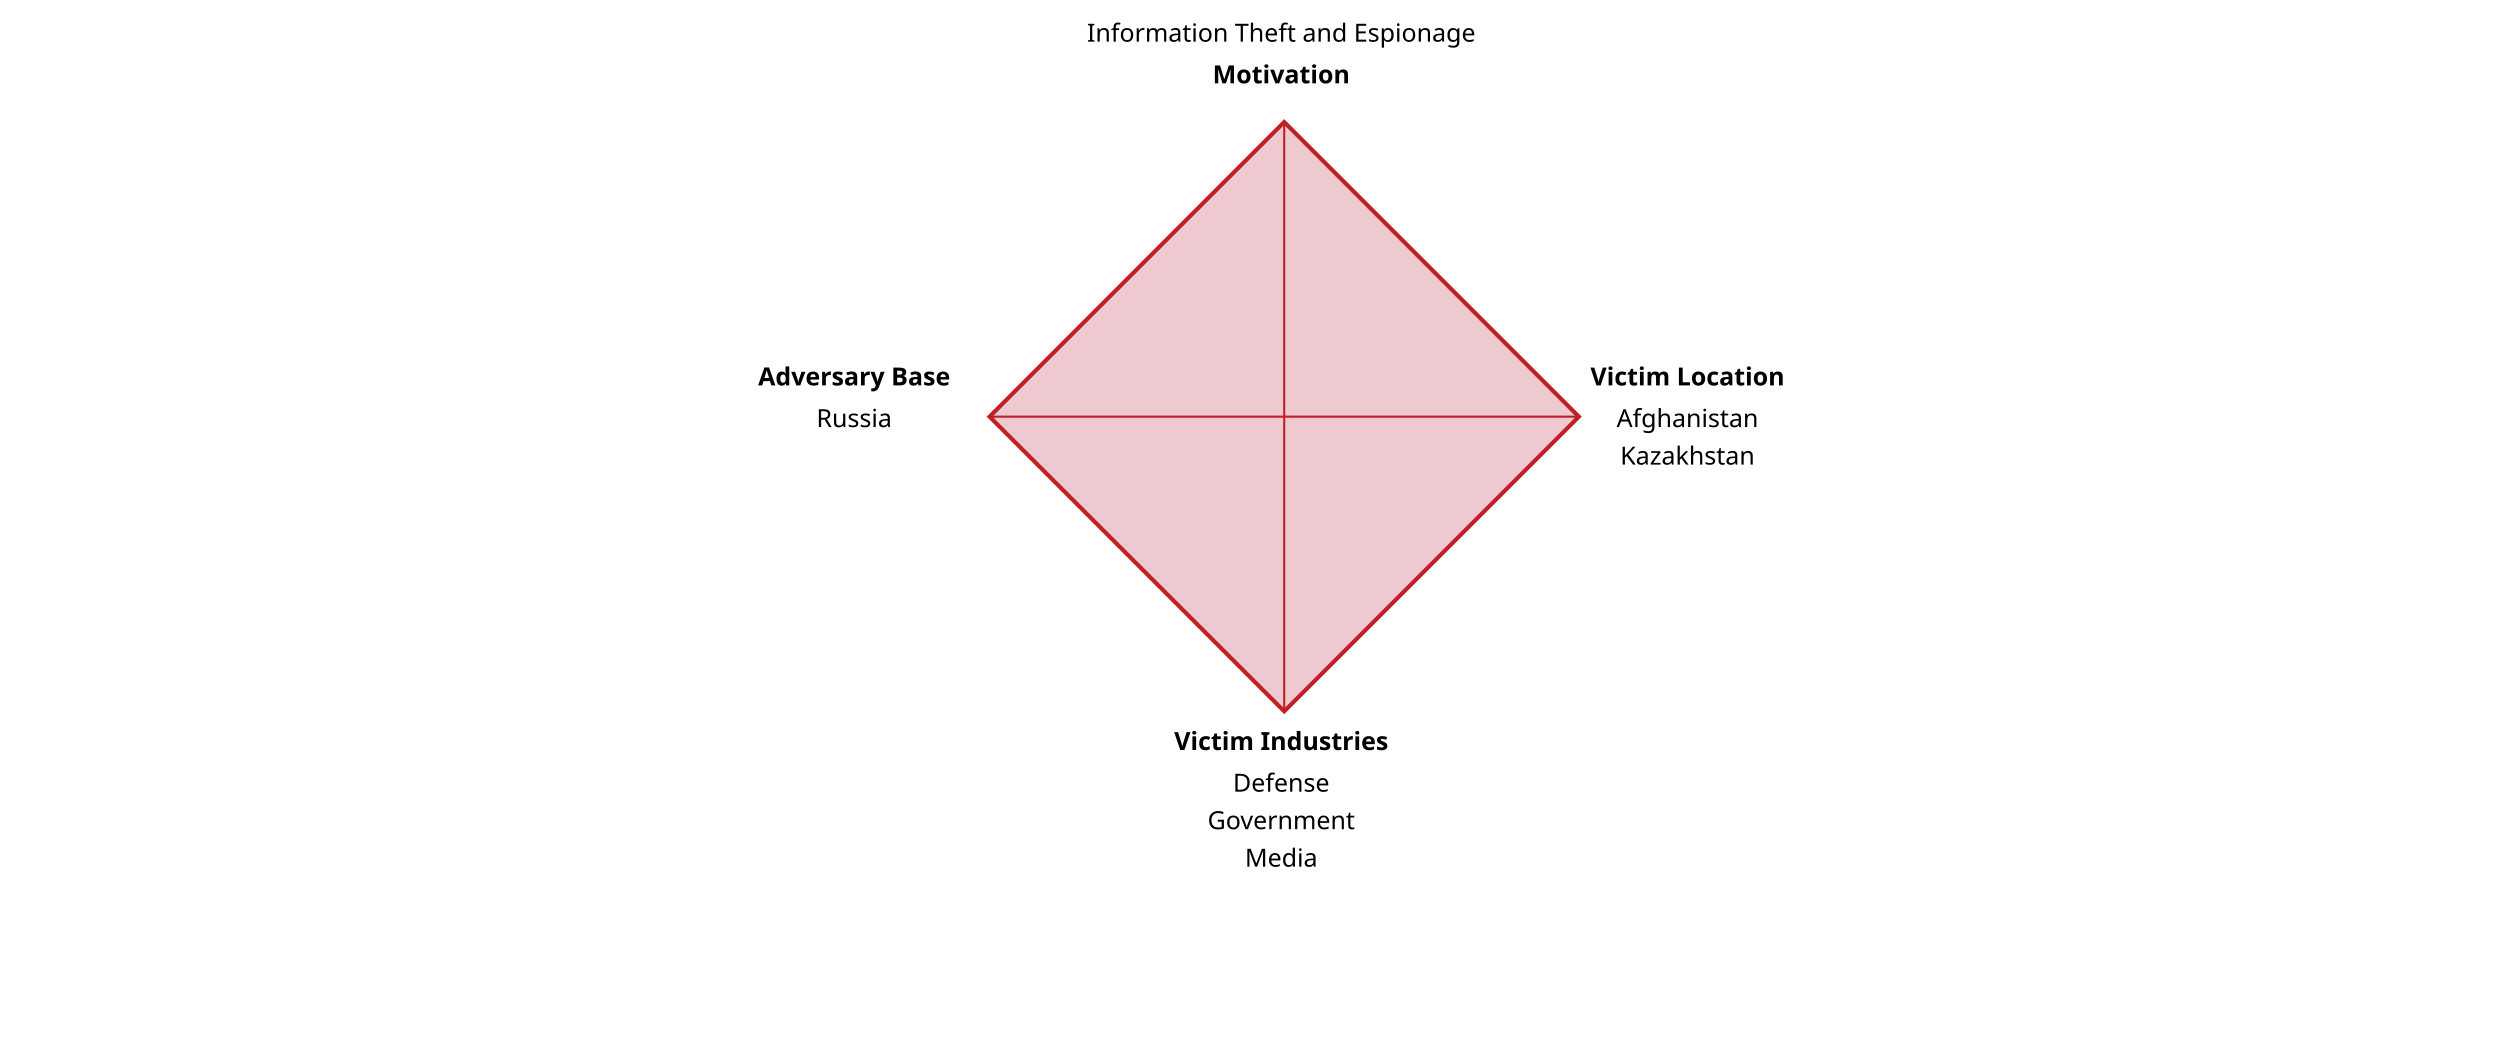
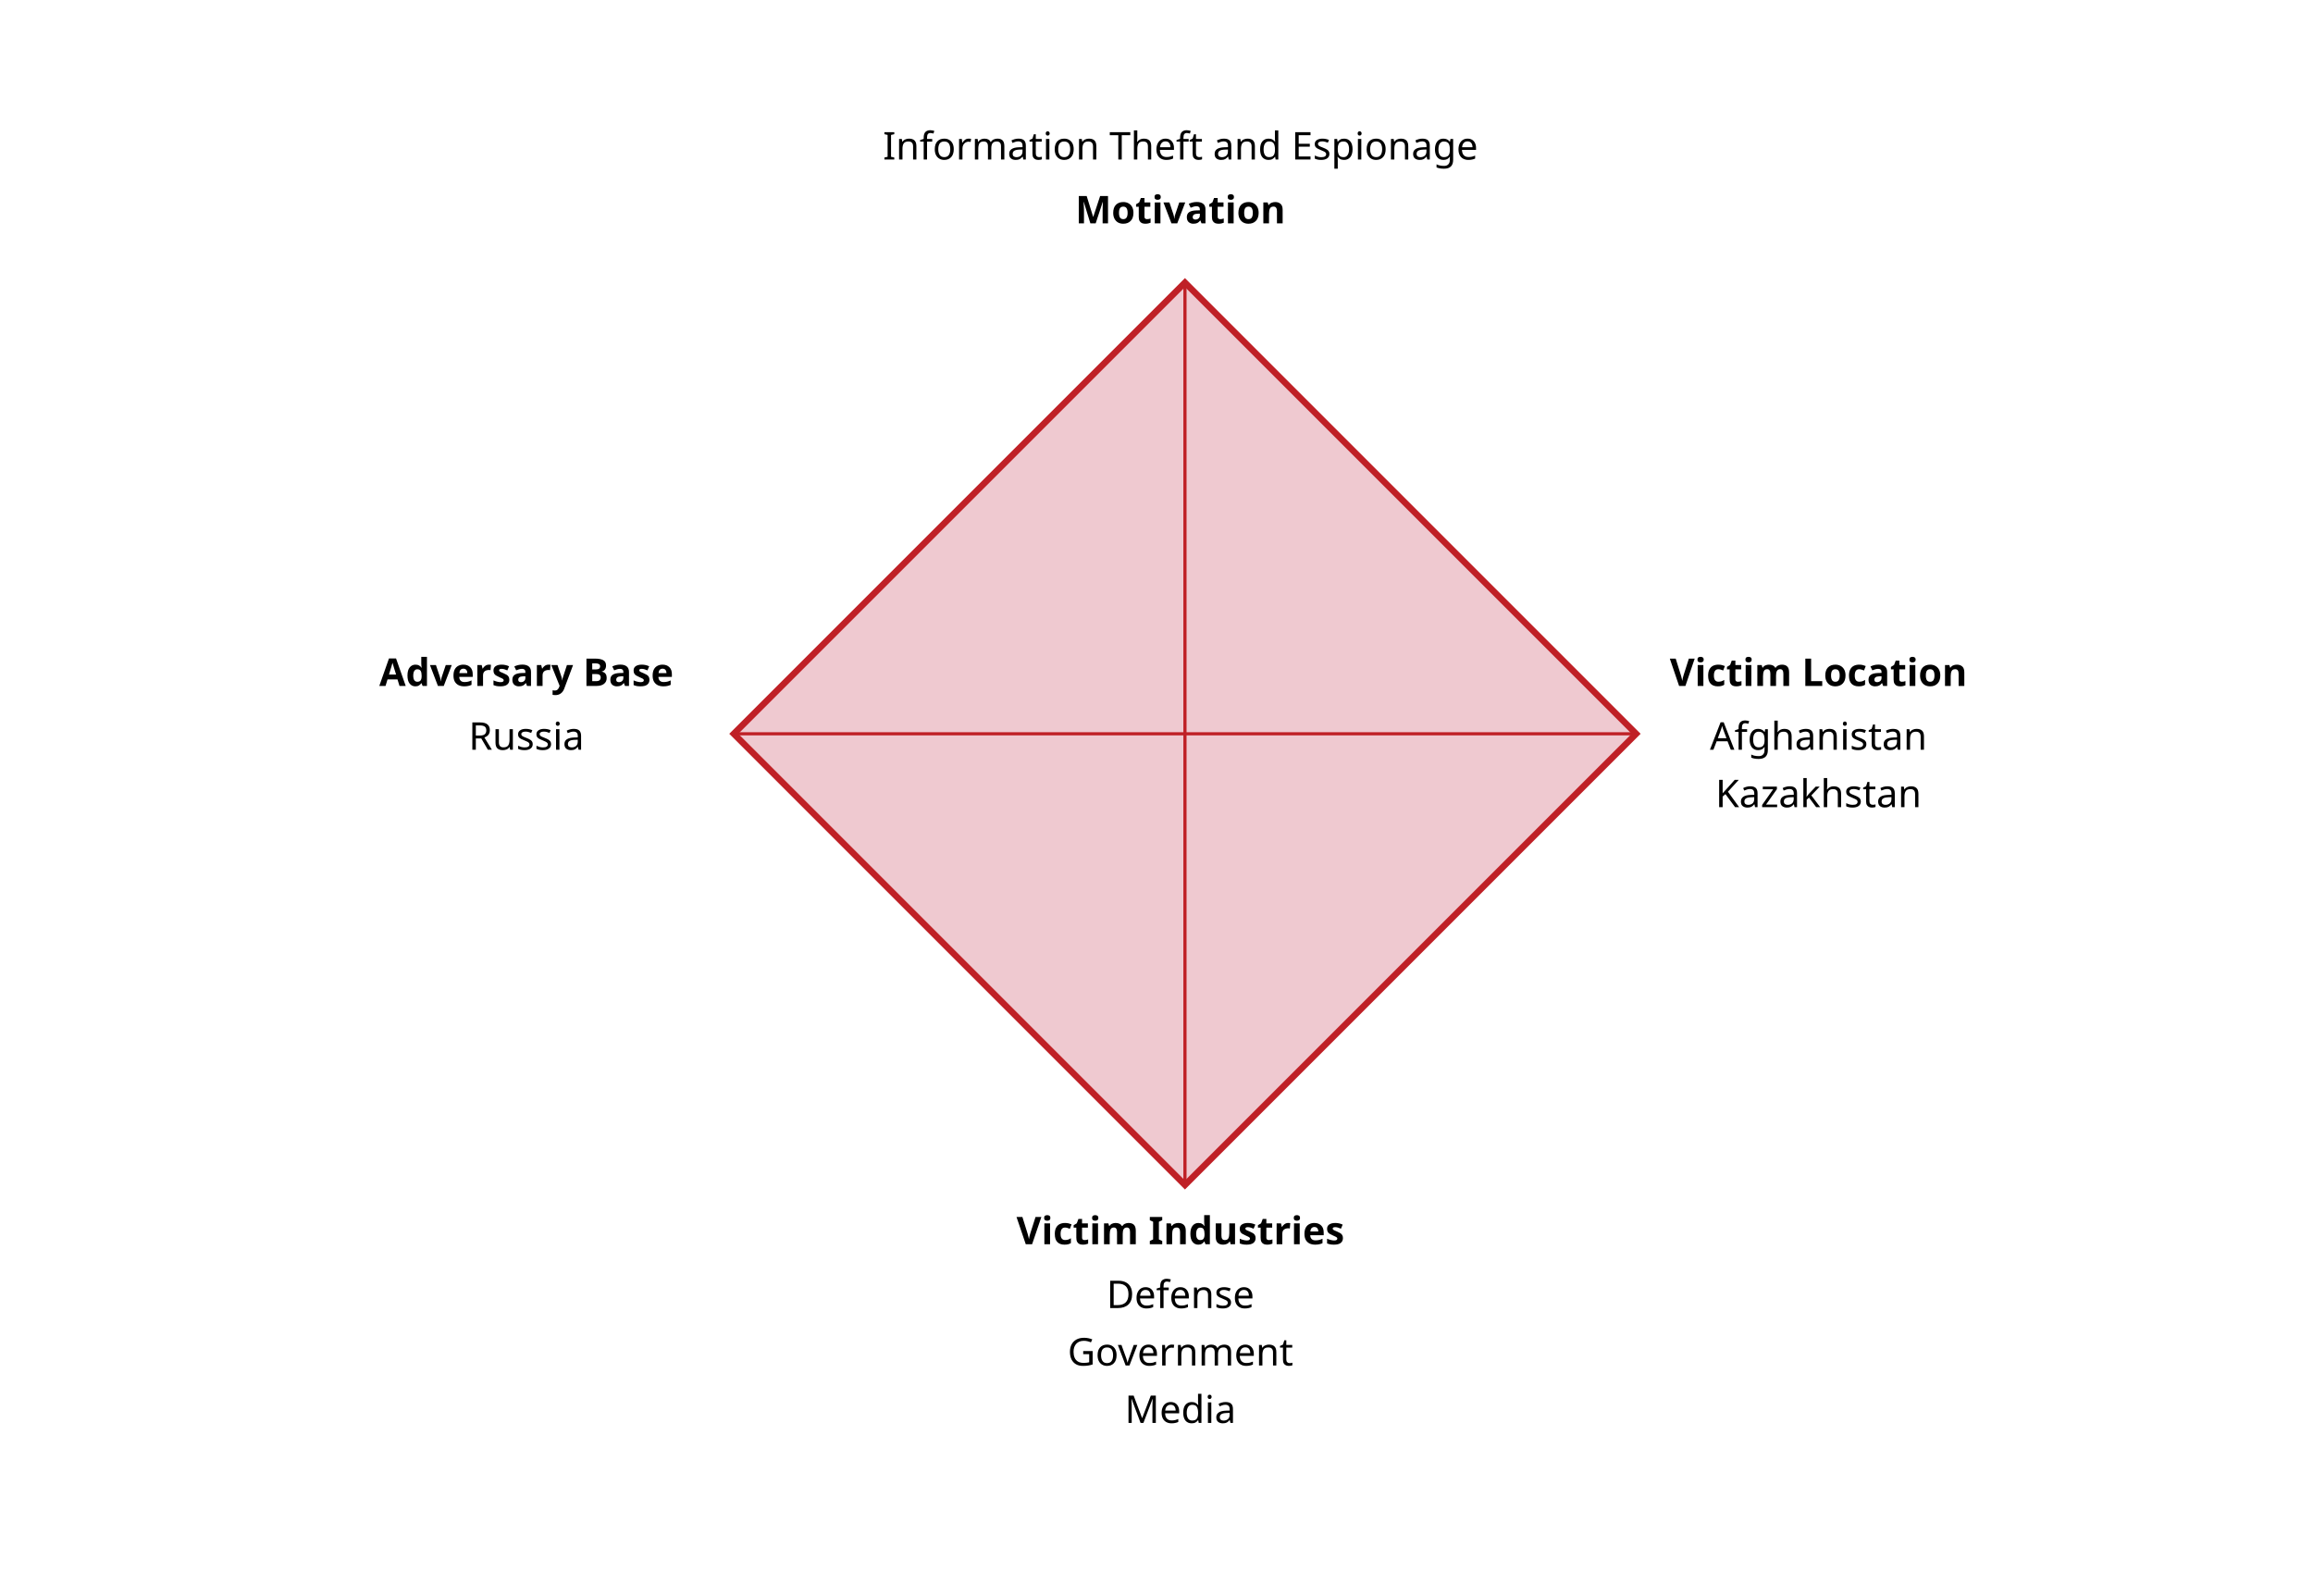
- <svg xmlns="http://www.w3.org/2000/svg" viewBox="0 0 1200 500" version="1.1">
-   <g transform="translate(475 200) rotate(-45)">
+ <svg xmlns="http://www.w3.org/2000/svg" viewBox="0 0 725 500" version="1.1">
+   <g transform="translate(230 230) rotate(-45)">
    <rect x="0" y="0" width="200" height="200" fill="#efc9d0" stroke="#bf2026ff" stroke-width="2" />
    <line x1="0" y1="0" x2="200" y2="200" stroke="#bf2026ff" />
    <line x1="0" y1="200" x2="200" y2="0" stroke="#bf2026ff" />
  </g>
-   <g id="diamond_labels" transform="translate(475 200)">
+   <g id="diamond_labels" transform="translate(230 230)">
    <text x="140" y="-160" id="svg_motivation" style="font-weight:bold" font-family="sans-serif" text-anchor="middle">Motivation</text>
    <text x="140" y="-180" id="svg_motivation_detail" font-family="sans-serif" text-anchor="middle">Information Theft and Espionage</text>
    <text x="140" y="160" id="svg_industry" style="font-weight:bold" font-family="sans-serif" text-anchor="middle">Victim Industries</text>
    <text x="140" y="180" id="svg_industry_detail" font-family="sans-serif" text-anchor="middle">Defense</text>
    <text x="140" y="198" id="svg_industry_detail" font-family="sans-serif" text-anchor="middle">Government</text>
    <text x="140" y="216" id="svg_industry_detail" font-family="sans-serif" text-anchor="middle">Media</text>
    <text x="-65" y="-15" id="svg_base" style="font-weight:bold" font-family="sans-serif" text-anchor="middle">Adversary Base</text>
    <text x="-65" y="5" id="svg_base_detail" font-family="sans-serif" text-anchor="middle">Russia</text>
-     <text x="335" y="-15" id="svg_victim_country" style="font-weight:bold" font-family="sans-serif" text-anchor="middle">Victim Location</text>
-     <text x="335" y="5" id="svg_victim_country_detail" font-family="sans-serif" text-anchor="middle">Afghanistan</text>
-     <text x="335" y="23" id="svg_victim_country_detail" font-family="sans-serif" text-anchor="middle">Kazakhstan</text>
+     <text x="340" y="-15" id="svg_victim_country" style="font-weight:bold" font-family="sans-serif" text-anchor="middle">Victim Location</text>
+     <text x="340" y="5" id="svg_victim_country_detail" font-family="sans-serif" text-anchor="middle">Afghanistan</text>
+     <text x="340" y="23" id="svg_victim_country_detail" font-family="sans-serif" text-anchor="middle">Kazakhstan</text>
  </g>
</svg>
